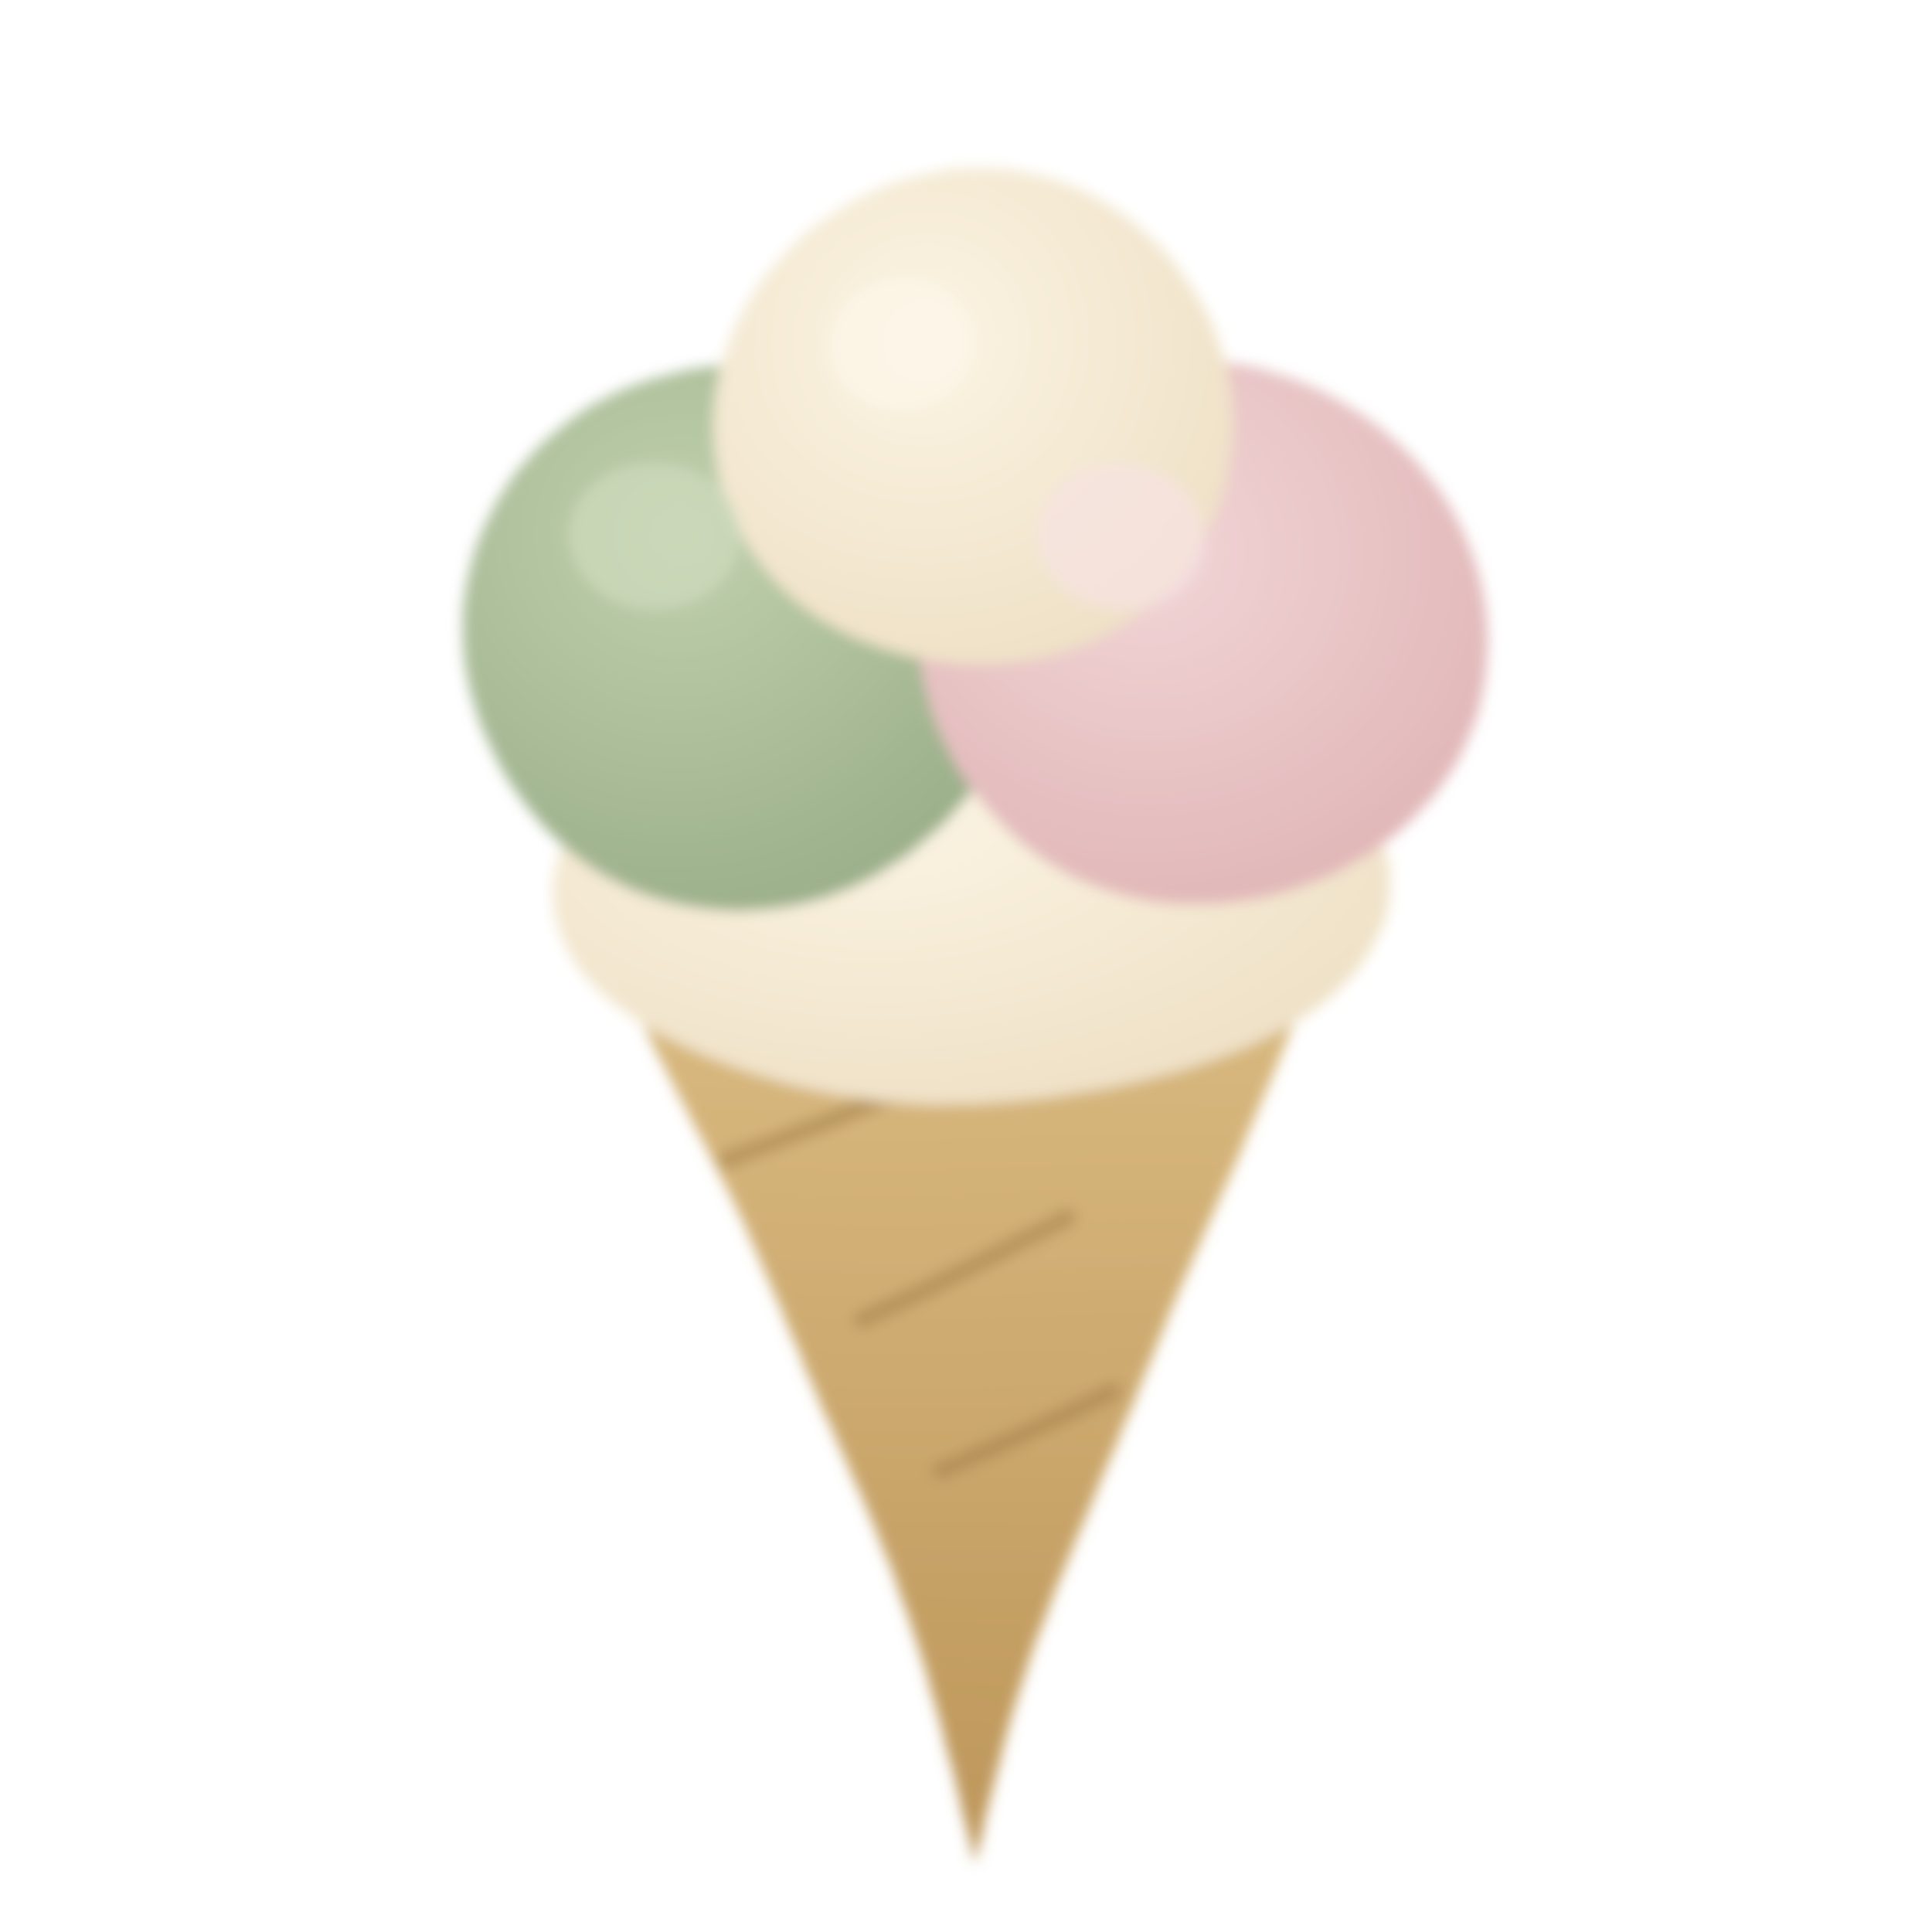
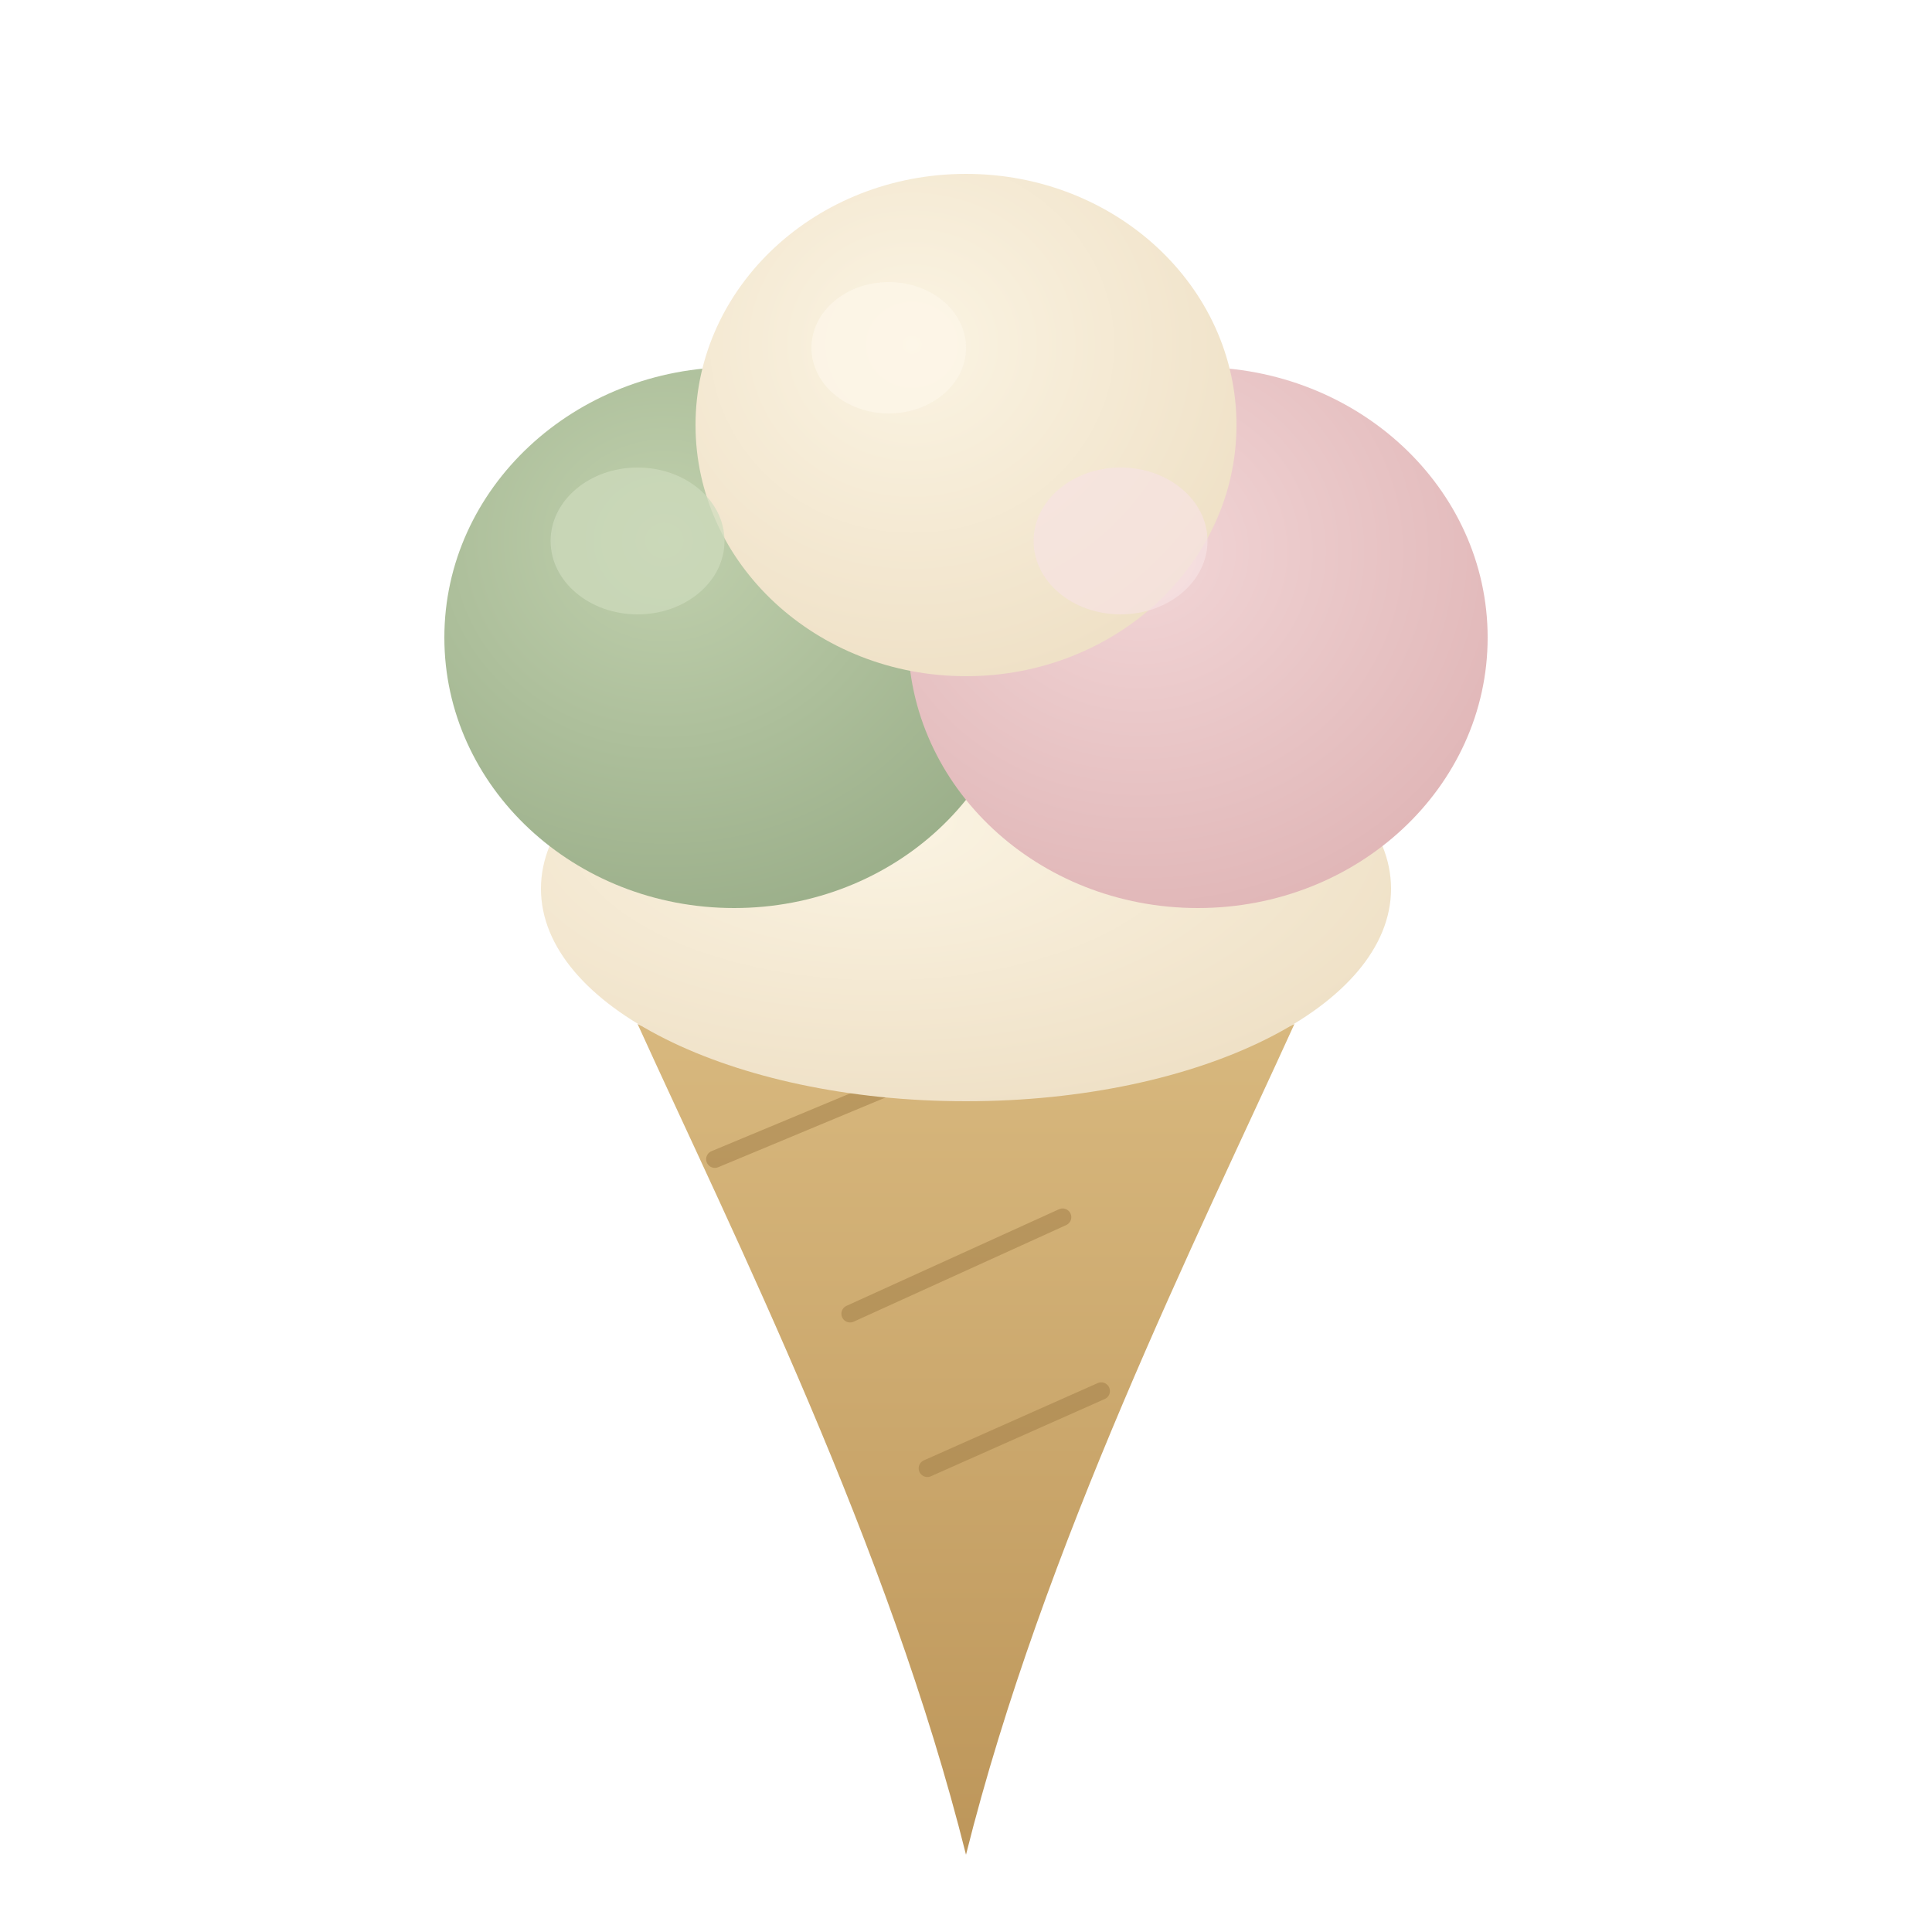
<svg xmlns="http://www.w3.org/2000/svg" width="256" height="256" viewBox="0 0 100 100" role="img" aria-label="Рожок джелато">
  <defs>
-     <filter id="wc-gelato" x="-20%" y="-20%" width="140%" height="140%">
-       <feTurbulence type="fractalNoise" baseFrequency="0.014" numOctaves="3" seed="34" result="n" />
-       <feDisplacementMap in="SourceGraphic" in2="n" scale="5" xChannelSelector="R" yChannelSelector="G" />
-       <feGaussianBlur stdDeviation="0.35" />
-     </filter>
    <linearGradient id="cone-gelato" x1="0%" y1="0%" x2="0%" y2="100%">
      <stop offset="0%" stop-color="#d8b87e" />
      <stop offset="100%" stop-color="#bd965a" />
    </linearGradient>
    <radialGradient id="scoop-pistachio" cx="38%" cy="32%" r="75%">
      <stop offset="0%" stop-color="#c0d0ad" />
      <stop offset="100%" stop-color="#9aae89" />
    </radialGradient>
    <radialGradient id="scoop-rose" cx="40%" cy="34%" r="75%">
      <stop offset="0%" stop-color="#f2d6d7" />
      <stop offset="100%" stop-color="#dfb4b5" />
    </radialGradient>
    <radialGradient id="scoop-cream" cx="40%" cy="34%" r="75%">
      <stop offset="0%" stop-color="#fbf4e3" />
      <stop offset="100%" stop-color="#eedfc4" />
    </radialGradient>
  </defs>
-   <g filter="url(#wc-gelato)">
+   <g>
    <path d="M50 96 C46 80 38 64 33 53 C44 58 56 58 67 53 C62 64 54 80 50 96 Z" fill="url(#cone-gelato)" />
    <path d="M40 54 L52 49 M37 60 L49 55 M44 68 L55 63 M48 76 L57 72" fill="none" stroke="#a37f48" stroke-width="0.9" stroke-linecap="round" opacity="0.55" />
    <ellipse cx="50" cy="46" rx="22" ry="11" fill="url(#scoop-cream)" />
    <ellipse cx="38" cy="33" rx="15" ry="14" fill="url(#scoop-pistachio)" />
    <ellipse cx="62" cy="33" rx="15" ry="14" fill="url(#scoop-rose)" />
    <ellipse cx="50" cy="22" rx="14" ry="13" fill="url(#scoop-cream)" />
    <ellipse cx="33" cy="28" rx="4.5" ry="3.8" fill="#cfdcbe" opacity="0.7" />
    <ellipse cx="58" cy="28" rx="4.5" ry="3.8" fill="#f7e2e3" opacity="0.7" />
    <ellipse cx="46" cy="18" rx="4" ry="3.4" fill="#fdf7ea" opacity="0.7" />
  </g>
</svg>
